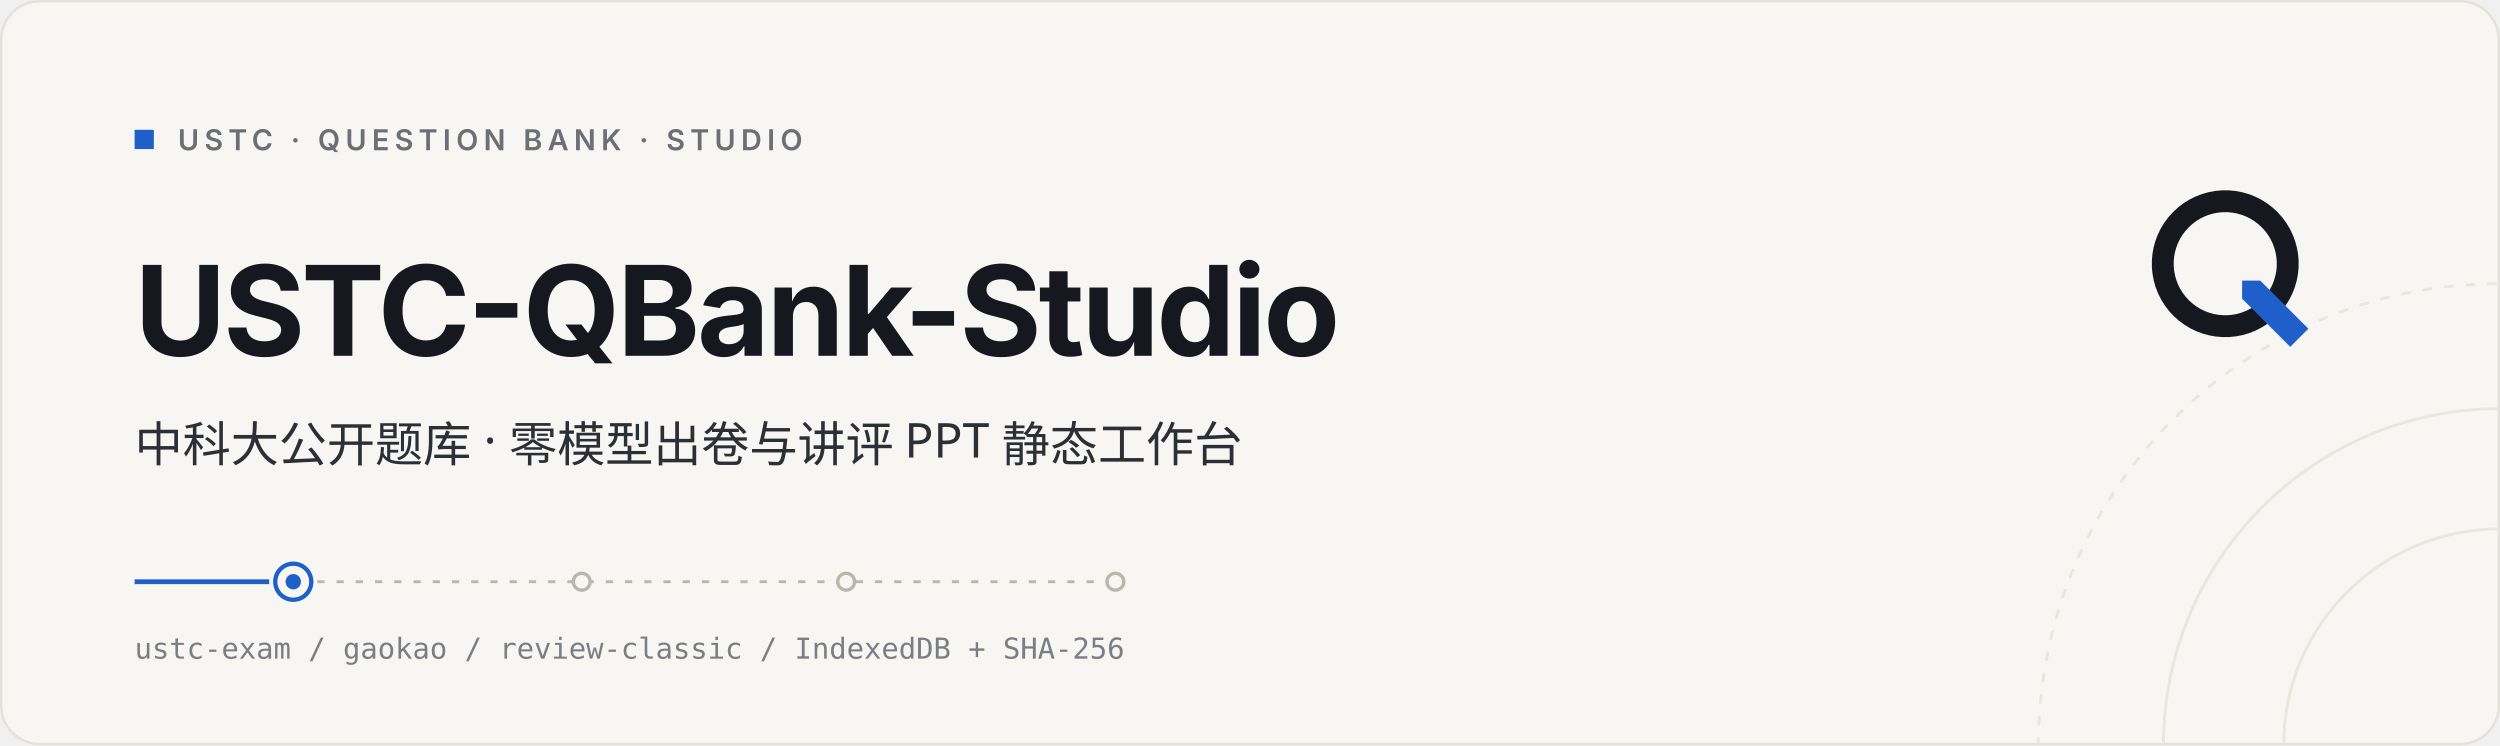
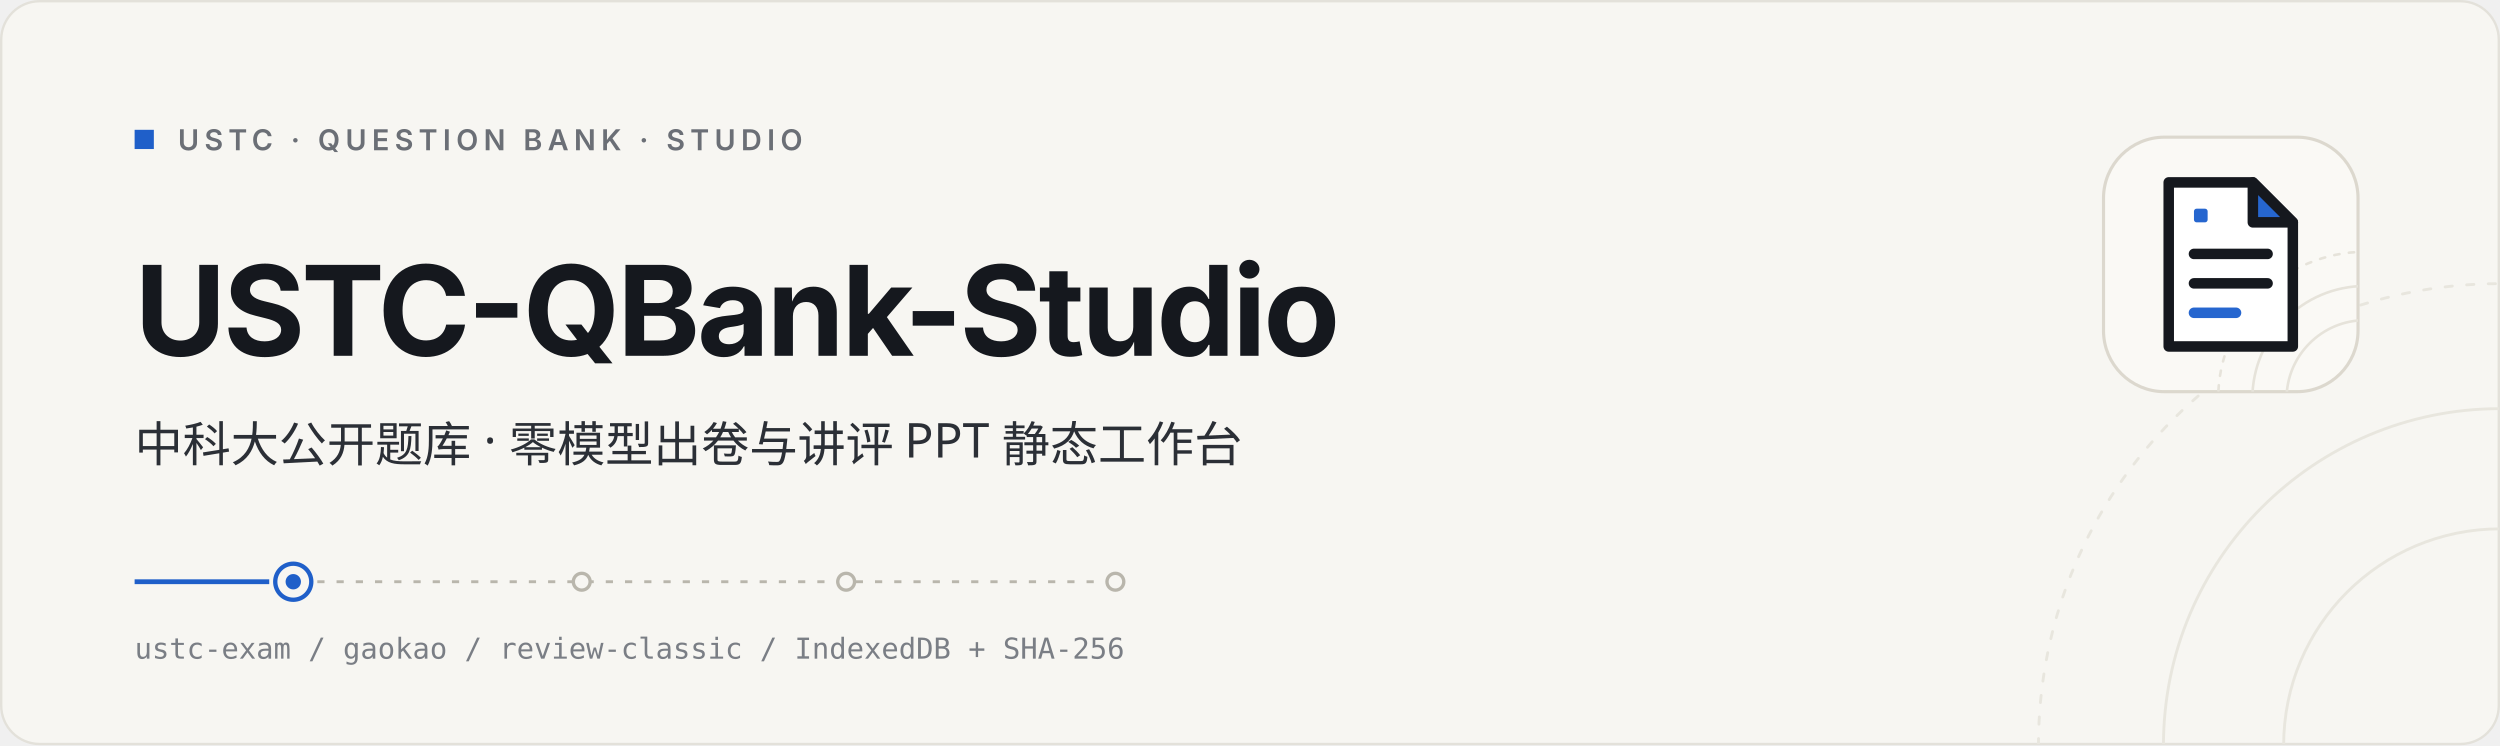
<svg xmlns="http://www.w3.org/2000/svg" viewBox="0 0 1040 310" width="1040" height="310">
  <rect x="0.5" y="0.5" width="1039" height="309" rx="16" fill="#F7F6F2" stroke="#E3E1DA" />
  <clipPath id="card">
    <rect x="0.5" y="0.5" width="1039" height="309" rx="16" />
  </clipPath>
  <g clip-path="url(#card)" fill="none" stroke="#E8E6DE" stroke-width="1.2">
    <circle cx="1040" cy="310" r="90" />
    <circle cx="1040" cy="310" r="140" />
    <circle cx="1040" cy="310" r="192" stroke-dasharray="3 6" stroke-linecap="round" />
  </g>
  <rect x="56" y="54" width="8" height="8" fill="#1F5FC9" />
  <text x="74" y="62.5" font-family="Inter, -apple-system, BlinkMacSystemFont, 'Segoe UI', sans-serif" font-size="12" font-weight="600" letter-spacing="2.2" fill="#6B6F76">USTC · QUESTION BANK · STUDIO</text>
-   <g transform="translate(888, 72) scale(2.6)">
-     <path d="M20.24 22.69A10 10 0 1 1 22.69 20.24" stroke="#15181E" stroke-width="3.5" fill="none" stroke-linecap="butt" />
-     <path d="M17.2 17.2L20.1 17.2L27.8 24.9L24.9 27.8L17.2 20.1Z" fill="#1F5FC9" />
+   <clipPath id="logo-badge">
+     <rect x="14" y="14" width="484" height="484" rx="116" />
+   </clipPath>
+   <g transform="translate(872, 54) scale(0.21875)">
+     <rect x="14" y="14" width="484" height="484" rx="116" fill="#FAF9F5" stroke="#DCD8CE" stroke-width="6" />
+     <g clip-path="url(#logo-badge)" fill="none" stroke="#E6E3DA" stroke-width="5">
+       <circle cx="512" cy="512" r="150" />
+       <circle cx="512" cy="512" r="215" />
+       <circle cx="512" cy="512" r="280" stroke-dasharray="10 18" stroke-linecap="round" />
+     </g>
+     <path d="M138 100 H298 L374 176 V412 H138 Z" fill="#FFFFFF" stroke="#15181E" stroke-width="20" stroke-linejoin="round" />
+     <path d="M298 100 L374 176 H298 Z" fill="#2666CF" stroke="#15181E" stroke-width="20" stroke-linejoin="round" />
+     <rect x="186" y="150" width="26" height="26" rx="5" fill="#2666CF" />
+     <line x1="186" y1="236" x2="326" y2="236" stroke="#15181E" stroke-width="20" stroke-linecap="round" />
+     <line x1="186" y1="292" x2="326" y2="292" stroke="#15181E" stroke-width="20" stroke-linecap="round" />
+     <line x1="186" y1="348" x2="266" y2="348" stroke="#2666CF" stroke-width="20" stroke-linecap="round" />
  </g>
  <text x="56" y="148" font-family="Inter, 'Noto Sans SC', -apple-system, BlinkMacSystemFont, sans-serif" font-size="52" font-weight="700" letter-spacing="-1.2" fill="#15181E">USTC-QBank-Studio</text>
  <text x="56" y="192" font-family="'Noto Sans SC', 'PingFang SC', 'Microsoft YaHei', sans-serif" font-size="20" font-weight="500" fill="#2B2F36">中科大公开题库 · 零模型出卷与讲评 PPT 静态工作台</text>
  <line x1="56" y1="242" x2="112" y2="242" stroke="#1F5FC9" stroke-width="2" />
  <circle cx="122" cy="242" r="7.5" fill="#F7F6F2" stroke="#1F5FC9" stroke-width="1.8" />
  <circle cx="122" cy="242" r="3.2" fill="#1F5FC9" />
  <line x1="132" y1="242" x2="460" y2="242" stroke="#B9B6AC" stroke-width="1.2" stroke-dasharray="3 5" />
  <circle cx="242" cy="242" r="3.5" fill="#F7F6F2" stroke="#B9B6AC" stroke-width="1.4" />
  <circle cx="352" cy="242" r="3.5" fill="#F7F6F2" stroke="#B9B6AC" stroke-width="1.4" />
  <circle cx="464" cy="242" r="3.5" fill="#F7F6F2" stroke="#B9B6AC" stroke-width="1.4" />
  <text x="56" y="274" font-family="'JetBrains Mono', ui-monospace, SFMono-Regular, monospace" font-size="12" fill="#7A7E85">ustc-exam / gaokao / review-classic / IndexedDB + SHA-256</text>
</svg>
